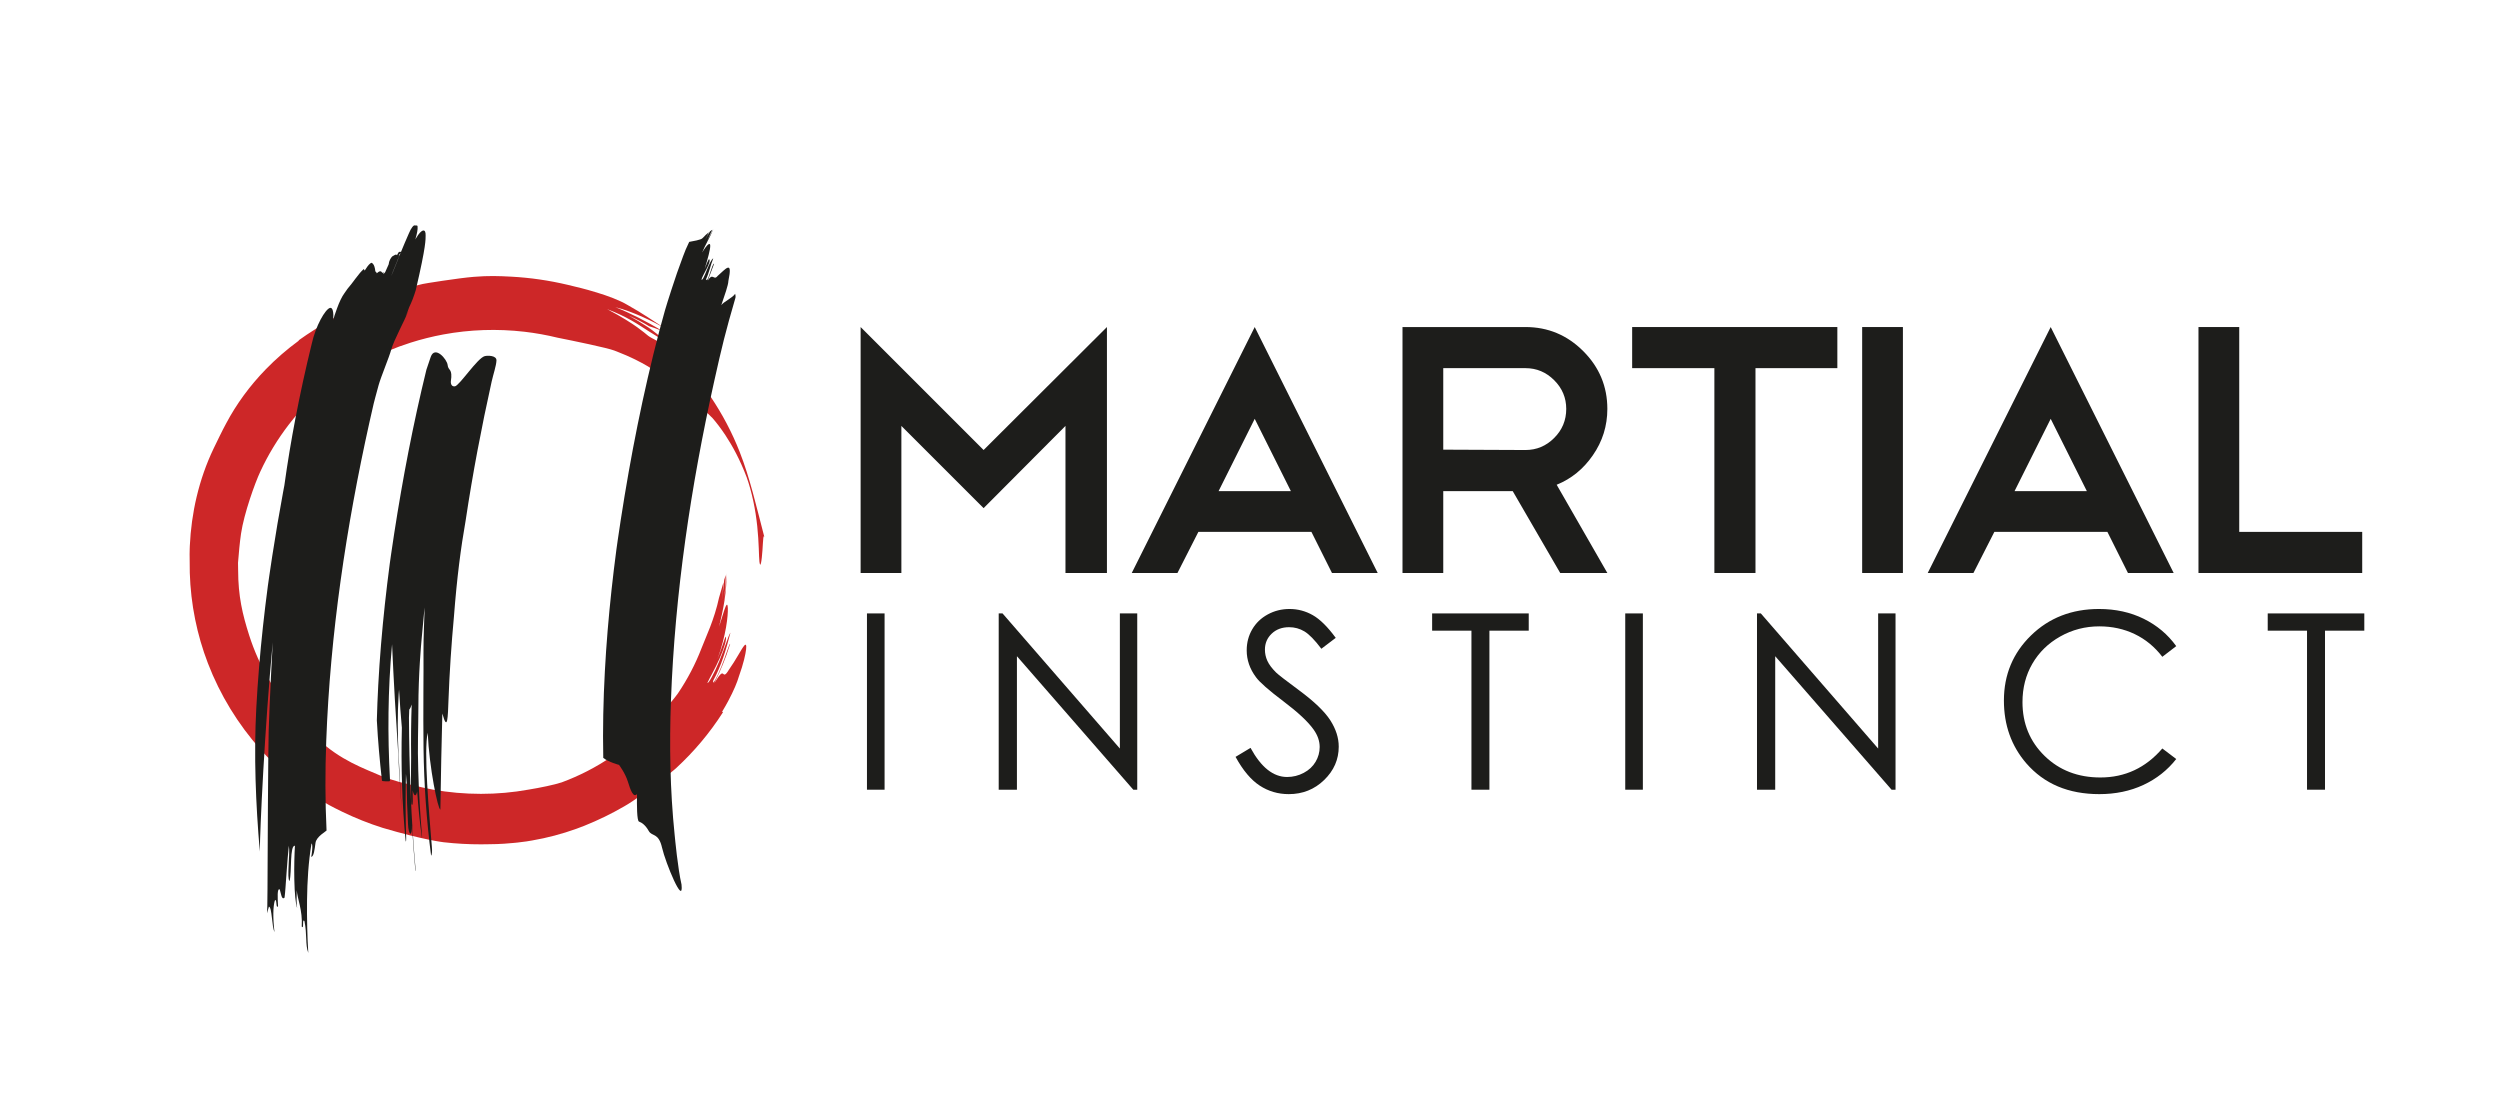
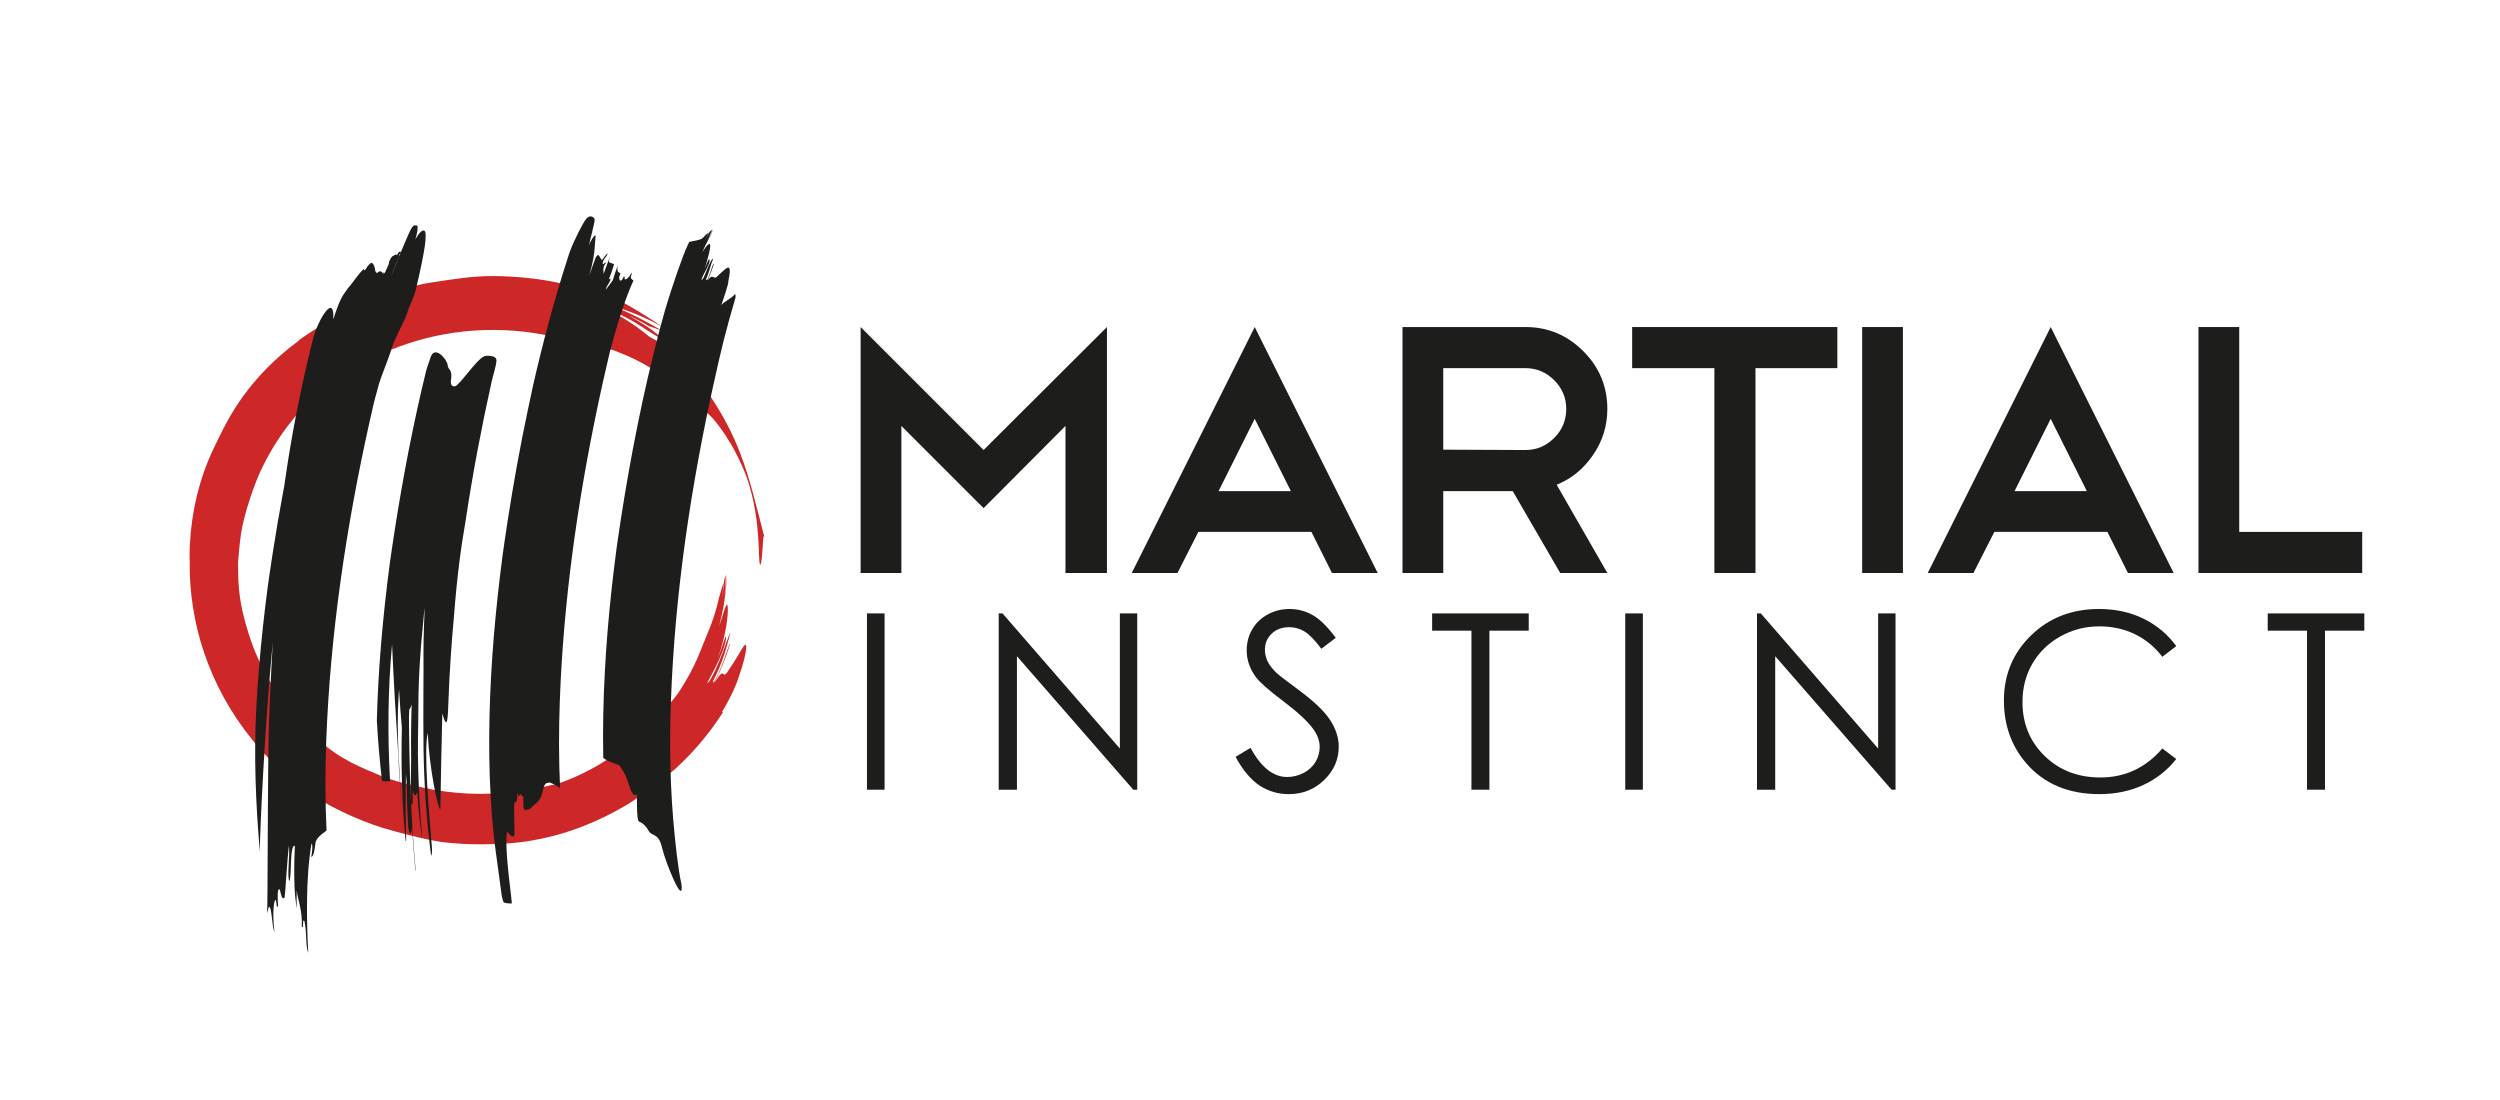
<svg xmlns="http://www.w3.org/2000/svg" version="1.1" id="LOGO" x="0px" y="0px" width="1000px" height="440px" viewBox="0 0 1000 440" enable-background="new 0 0 1000 440" xml:space="preserve">
  <g id="TYPO">
    <g id="INSTINCT">
      <path fill="#1D1D1B" d="M346.785,245.367h7.046v70.514h-7.046V245.367z" />
      <path fill="#1D1D1B" d="M399.482,315.881v-70.514h1.534l46.931,54.05v-54.05h6.95v70.514h-1.583l-46.544-53.395v53.395H399.482z" />
      <path fill="#1D1D1B" d="M494.222,302.745l5.994-3.595c4.217,7.765,9.089,11.646,14.621,11.646c2.361,0,4.584-0.552,6.66-1.653    c2.078-1.1,3.658-2.579,4.745-4.433c1.089-1.853,1.629-3.818,1.629-5.896c0-2.365-0.795-4.681-2.395-6.95    c-2.207-3.133-6.232-6.903-12.078-11.315c-5.883-4.437-9.543-7.65-10.979-9.633c-2.493-3.322-3.738-6.917-3.738-10.784    c0-3.068,0.734-5.865,2.205-8.389c1.468-2.526,3.54-4.516,6.207-5.968c2.668-1.456,5.568-2.182,8.701-2.182    c3.321,0,6.432,0.822,9.322,2.469c2.893,1.646,5.953,4.674,9.177,9.082l-5.749,4.363c-2.651-3.515-4.912-5.831-6.784-6.951    c-1.867-1.118-3.905-1.678-6.11-1.678c-2.845,0-5.172,0.864-6.974,2.588c-1.809,1.727-2.706,3.852-2.706,6.377    c0,1.533,0.313,3.019,0.956,4.457c0.64,1.439,1.806,3.004,3.5,4.697c0.925,0.896,3.959,3.243,9.107,7.047    c6.1,4.504,10.288,8.516,12.559,12.031c2.268,3.516,3.402,7.049,3.402,10.594c0,5.113-1.94,9.556-5.824,13.326    c-3.883,3.771-8.604,5.656-14.165,5.656c-4.28,0-8.166-1.143-11.649-3.428C500.372,311.941,497.161,308.114,494.222,302.745z" />
      <path fill="#1D1D1B" d="M572.855,252.269v-6.901h38.637v6.901h-15.726v63.612h-7.188v-63.612H572.855z" />
      <path fill="#1D1D1B" d="M650.097,245.367h7.048v70.514h-7.048V245.367z" />
      <path fill="#1D1D1B" d="M702.798,315.881v-70.514h1.533l46.927,54.05v-54.05h6.954v70.514h-1.583l-46.544-53.395v53.395H702.798z" />
      <path fill="#1D1D1B" d="M870.495,258.452l-5.562,4.27c-3.067-3.997-6.75-7.024-11.05-9.088c-4.299-2.059-9.021-3.09-14.162-3.09    c-5.63,0-10.837,1.351-15.627,4.05c-4.797,2.701-8.51,6.328-11.147,10.881c-2.638,4.556-3.955,9.676-3.955,15.363    c0,8.598,2.949,15.771,8.844,21.524c5.897,5.752,13.334,8.629,22.315,8.629c9.873,0,18.134-3.866,24.782-11.601l5.562,4.216    c-3.517,4.477-7.9,7.935-13.16,10.378c-5.256,2.446-11.128,3.668-17.613,3.668c-12.34,0-22.068-4.106-29.196-12.318    c-5.977-6.937-8.962-15.306-8.962-25.119c0-10.321,3.618-19.005,10.856-26.053c7.237-7.047,16.306-10.568,27.204-10.568    c6.583,0,12.524,1.301,17.832,3.906C862.758,250.106,867.104,253.753,870.495,258.452z" />
      <path fill="#1D1D1B" d="M907.087,252.269v-6.901h38.637v6.901h-15.723v63.612h-7.191v-63.612H907.087z" />
    </g>
    <g id="MARTIAL">
      <path fill="#1D1D1B" d="M360.551,170.367v58.83h-16.302v-98.381l49.191,49.189l49.335-49.189v98.381h-16.586v-58.83l-32.749,32.888    L360.551,170.367z" />
      <path fill="#1D1D1B" d="M524.571,212.754h-45.223l-8.366,16.443h-18.284l49.188-98.381l49.195,98.381h-18.287L524.571,212.754z     M487.429,196.45h28.922l-14.465-28.919L487.429,196.45z" />
      <path fill="#1D1D1B" d="M624.084,229.197l-18.995-32.747h-27.787v32.747h-16.303v-98.381h49.195    c8.976,0,16.68,3.213,23.105,9.637c6.426,6.43,9.64,14.131,9.64,23.107c0,6.807-1.939,12.996-5.813,18.571    c-3.782,5.482-8.602,9.404-14.461,11.767l20.273,35.299H624.084z M610.194,147.259h-32.893v32.604l32.893,0.143    c4.438,0,8.269-1.605,11.479-4.82c3.216-3.21,4.824-7.086,4.824-11.625c0-4.439-1.608-8.269-4.824-11.479    C618.463,148.868,614.633,147.259,610.194,147.259z" />
      <path fill="#1D1D1B" d="M652.862,130.816h82.077v16.442h-32.745v81.938h-16.443v-81.938h-32.889V130.816z" />
      <path fill="#1D1D1B" d="M744.865,130.816h16.299v98.381h-16.299V130.816z" />
      <path fill="#1D1D1B" d="M842.96,212.754h-45.22l-8.367,16.443H771.09l49.188-98.381l49.19,98.381h-18.283L842.96,212.754z     M805.82,196.45h28.917l-14.459-28.919L805.82,196.45z" />
      <path fill="#1D1D1B" d="M879.391,130.816h16.303v81.938h49.191v16.443h-65.494V130.816z" />
    </g>
  </g>
  <path id="CIRCLE" fill="#CD2728" d="M295.867,180.752c-3.032-7.733-6.921-15.09-11.521-21.93c-0.012-0.02-0.022-0.039-0.035-0.058  c-3.765-6.026-13.879-17.359-21.274-22.202c0.015-0.055-0.709-0.513-1.565-0.951c-0.237-0.129-0.469-0.252-0.699-0.365  c-0.607-0.328-1.18-0.664-1.495-0.922c-0.883-0.727-2.182-1.833-4.357-3.4c-2.174-1.566-6.135-4.154-12.083-7.276  c8.113,3.097,11.963,5.86,16.513,8.766c1.394,0.879,4.23,2.561,7.786,5.024c-2.823-2.775-6.258-5.458-7.834-6.492  c-2.479-1.636-5.076-3.204-7.754-4.69c3.809,1.725,6.347,3.176,8.098,4.233c1.178,0.367,2.724,0.887,4.779,1.705l-1.14-0.81  c-4.208-2.474-10.912-6.074-17.15-8.511c7.215,1.75,15.562,6.012,19.256,8.105c-3.021-1.939-8.698-5.854-14.39-9  c-6.41-3.812-18.315-6.746-23.84-8.028c-7.578-1.803-15.177-2.887-22.684-3.287c-5.042-0.27-8.952-0.408-14.978,0.071  c-6.026,0.478-20.351,2.77-20.388,2.854c-6.417,1.416-12.625,3.299-18.571,5.604c-4.708,1.825-9.25,3.906-13.629,6.215  c0,0-9.091,4.73-17.417,10.699c0,0.057,0,0.114,0,0.174c-4.726,3.46-9.144,7.287-13.151,11.412  c-6.446,6.618-11.815,13.997-15.854,21.627c-1.639,2.991-3.565,7.054-5.037,10.072c-5.977,12.471-8.923,25.925-9.523,38.901  c0,0-0.099,2.235-0.088,3.36c0.011,1.128,0.075,7.522,0.075,7.522c0.383,12.576,2.882,24.776,7.252,36.142  c4.873,12.691,12.034,24.356,21.119,34.577c0.499,0.559,1.005,1.106,1.515,1.651v0.002c0.4,0.427,0.802,0.852,1.208,1.272  c11.757,11.059,19.14,15.808,19.14,15.808c0.353,0.228,2.294,1.979,10.69,6.047c5.285,2.56,10.716,4.731,16.245,6.476  c16.231,4.82,24.345,5.748,24.345,5.748c5.017,0.573,10.006,0.844,14.956,0.836c0,0,0.989,0.005,2.654-0.033  c1.258-0.002,2.512-0.03,3.762-0.074c0,0,2.91-0.166,2.91-0.146c3.521-0.259,5.272-0.457,5.272-0.457  c1.893-0.175,5.877-0.781,5.908-0.841c5.946-1.022,11.833-2.57,17.699-4.682c1.053-0.384,2.098-0.774,3.147-1.193  c5.643-2.265,10.919-4.847,15.893-7.734c0.435-0.239,0.945-0.547,1.512-0.9c1.083-0.65,3.178-2.058,3.161-2.091  c3.775-2.595,8.572-6.168,12.492-9.309c2.539-1.994,3.779-3.139,3.779-3.139c6.891-6.373,13.143-13.674,18.628-22.253  l-0.362-0.194c0.885-1.459,1.708-2.895,2.436-4.263c2.204-4.11,3.65-7.654,4.229-9.7c1.985-5.516,2.688-9.02,2.924-10.923  c0.213-1.91-0.081-2.247-0.656-1.641c-0.575,0.606-1.464,2.147-2.543,3.974c-1.077,1.829-2.368,3.936-3.65,5.733  c-1.604,2.682-1.915,1.938-2.375,1.623c-0.235-0.162-0.506-0.22-1.021,0.273c-0.514,0.491-1.253,1.54-2.5,3.543  c1.533-3.021,2.554-5.351,3.519-7.707c0.949-2.362,1.847-4.754,2.854-8.006c-0.282-0.489-1.659,4.544-3.457,8.92  c-1.757,4.396-3.772,8.126-3.314,5.731c1.572-2.837,2.899-6.019,4.021-9.297c1.123-3.277,2.041-6.647,2.882-9.894  c-0.81,0.997-2.413,6.552-4.509,11.485c-2.041,4.956-4.454,9.269-4.705,8.557c0.717-1.633,3.082-5.648,4.845-9.673  c1.795-4.003,2.99-7.955,2.485-8.749c-0.103-0.16-0.585,1.356-1.246,3.278c-0.652,1.924-1.495,4.25-2.108,5.782  c3.486-9.568,4.298-17.472,4.18-20.475c-0.068-1.516-0.352-1.839-0.858-0.686c-0.523,1.146-1.245,3.777-2.638,8.044  c0.744-3.013,1.595-6.674,2.167-10.441c0.577-3.765,0.876-7.631,0.776-10.938c-0.022,1.649-0.165,3.893-0.389,6.092  c-0.225,2.197-0.534,4.352-0.741,5.852c0.503-3.69,0.793-7.429,0.847-11.169c-0.196,0.587-0.405,1.25-0.615,1.942  c-0.251,2.769-0.598,5.528-0.963,8.388c0.313-2.43,0.529-4.88,0.648-7.344l-1.76,6.121c-0.911,4.246-2.241,8.268-3.568,11.715  c-1.322,3.455-2.634,6.34-3.435,8.472c-2.438,6.339-5.617,12.389-9.42,18.029c-5.599,7.741-17.167,18.604-26.572,25.354  c-6.251,4.249-12.953,7.676-19.93,10.256c-2.953,0.981-8.72,2.167-13.214,2.894c-12.529,2.278-25.605,2.263-38.326,0.009  c-4.407-0.784-13.118-3.048-13.14-2.982c-1.814-0.519-5.603-1.646-7.508-2.483c-6.662-2.926-16.448-6.238-25.465-14.919  c-9.017-8.68-13.892-14.228-19.553-23.747c-3.212-5.562-5.841-11.446-7.794-17.562c-2.694-8.424-4.414-15.692-4.429-26.077  c-0.001-0.628-0.028-1.652-0.048-2.951c0.306-3.912,0.706-8.256,1.209-11.677c1.187-8.06,5.609-20.359,7.685-24.751  c3.185-6.903,7.009-13.094,11.324-18.74c2.785-3.638,5.78-7.05,8.997-10.266c1.916-1.67,3.885-3.28,5.92-4.808  c10.031-7.843,21.616-13.909,33.925-17.827c4.267-1.357,8.628-2.445,13.05-3.272c10.613-1.972,21.616-2.339,32.462-1.088  c4.447,0.516,8.871,1.313,13.242,2.377c6.577,1.316,19.984,4.074,22.755,5.159c3.219,1.26,0.965,0.371,0.873,0.334  c4.861,1.859,11.339,4.903,15.718,8.084s19.25,14.895,22.674,18.62c1.582,1.83,3.297,4.053,5.104,6.778  c2.803,4.254,5.834,9.736,8.53,16.864c1.001,2.805,1.909,6.066,2.63,9.445c0.73,3.38,1.251,6.882,1.597,10.15  c0.704,6.547,0.626,12.147,0.878,14.235c0.201,1.493,0.409,1.369,0.625,0.435c0.108-0.435,0.211-1.228,0.312-2.073  c0.095-0.857,0.181-1.832,0.253-2.809c0.289-3.902,0.303-7.87,1.009-4.547C302.491,202.324,299.969,191.196,295.867,180.752z" />
  <g id="BRUSHES">
    <path fill="#1D1D1B" d="M269.847,333.813c-1.833-17.84-2.124-35.824-1.462-53.739c1.582-42.821,7.968-85.601,17.259-127.4   c3.139-14.12,4.505-19.729,8.552-33.622c0.142-0.853-0.178-1.384-0.118-1.555c-1.07,1.662-4.62,3.209-5.549,4.541   c1.35-4.015,2.784-7.966,2.828-9.66c0.914-4.421,0.656-5.556-0.283-5.292c-0.931,0.267-2.494,1.975-4.021,3.291   c-1.665,2.093-1.796-1.592-3.95,1.874c0.981-2.702,1.485-4.053,2.537-6.746c-0.332-0.303-1.016,1.818-1.652,3.728   c-0.64,1.908-1.244,3.604-1.563,2.436c1.208-2.519,1.785-5.621,2.875-8.317c-0.71,0.266-1.709,2.584-2.592,4.742   c-0.887,2.158-1.674,4.156-2.126,3.765c0.132-0.781,1.157-2.585,2.032-4.305c0.873-1.72,1.599-3.359,1.054-3.87   c-0.224-0.205-1.295,2.518-1.803,3.882c1.315-4.288,2.232-7.711,2.235-9.195c0.016-1.481-1.006-1.001-3.253,2.635   c1.097-2.708,3.218-6.298,4.534-9.338c-0.795,1.461-2.172,3.841-2.747,5.164c0.717-1.627,1.475-3.266,2.324-4.938   c-0.305,0.178-0.624,0.396-0.946,0.63c-0.751,1.183-1.434,2.375-2.002,3.654c0.483-1.087,0.985-2.182,1.525-3.295   c-0.799,0.645-1.632,1.426-2.458,2.313c-0.565,0.805-4.13,1.28-5.396,1.56c-0.485,1.001-0.947,2.013-1.39,3.033   c-0.359,0.897-0.712,1.799-1.055,2.702c-1.685,4.434-3.224,8.924-4.677,13.438c-2.659,8.26-2.578,8.146-4.852,16.537   c-6.503,24.792-11.466,50.043-15.374,75.293c-0.425,2.743-0.838,5.491-1.233,8.238c-0.183,1.277-0.365,2.555-0.542,3.832   c-0.708,5.374-1.364,10.756-1.946,16.145c-1.168,10.825-2.091,21.678-2.669,32.55c-0.614,11.527-0.878,23.086-0.637,34.632   c2.187,1.742,6.302,2.797,6.302,2.797s2.479,3.269,3.54,6.696c1.056,3.431,2.169,6.556,3.652,4.997   c-0.083,4.266-0.052,10.677,0.796,10.983c1.258,0.463,2.621,1.494,3.915,3.784c1.299,2.291,3.909,0.545,5.309,6.668   s8.722,23.811,7.791,14.743C271.1,347.235,270.037,335.674,269.847,333.813z" />
+     <path fill="#1D1D1B" d="M252.335,110.687c0.204-0.601,0.492-1.21,0.311-1.667c-0.689,1.44-1.472,2.429-2.436,2.725   c-1.01-0.052,0.296-1.058-0.705-1.111c-0.462,0.906-0.851,2.058-1.677,1.436c-0.099-0.345-0.06-0.749-0.185-1.08   c0.185-0.556,0.365-1.132,0.536-1.734c-0.976-0.354-1.476-0.533-1.093-3.052c-0.654,1.724-1.327,3.813-2.015,5.999   c-0.174,0.218-0.349,0.441-0.523,0.672c-0.833,1.096-1.645,2.275-2.157,2.934c-0.051-0.646,0.554-1.585,1.081-2.429   c0.526-0.848,0.971-1.604,0.573-1.96c-0.198,0.084-0.38,0.236-0.553,0.429c0.851-2.214,1.644-4.349,2.133-6.193l-1.95-0.73   c-0.485-0.183,0.4-2.563,1.357-4.9c-0.973,2.328-2.747,7.091-3.578,9.494l-0.027-0.009c-0.017-0.441-0.07-0.931-0.077-1.441   c-0.013-0.957,0.149-1.989,1.041-2.81c-0.586-0.846-0.763,0.968-1.355,0.126c0.257-2.088,1.931-2.702,2.013-4.097   c-0.899,0.877-1.71,1.917-2.481,3.039c0.062-0.166,0.124-0.333,0.187-0.499c-0.978-0.359-1.03-3.16-2.435-0.914   c-0.916,2.437-1.783,4.877-2.621,7.324c1.429-4.979,2.081-8.897,2.216-11.693c0.135-2.789,0.514-4.438,0.161-4.403   c-0.353,0.036-1.908,2.046-2.592,4.249c0.615-2.462,2.297-9.236,2.351-10.067c0.015-0.25,0.022-0.48-0.002-0.638   c-0.027-0.154-0.069-0.272-0.128-0.35c-0.119-0.154-1.474-1.746-3.104,0.057c-1.629,1.803-5.42,10.105-5.803,11.07   c-0.381,0.966-0.626,1.588-0.931,2.385c-0.288,0.87-0.575,1.739-0.854,2.611c-5.385,16.727-9.938,33.764-13.832,50.953   c-0.623,2.975-1.28,6.079-2.006,9.39c-3.151,14.853-5.836,29.798-8.15,44.743c-0.425,2.743-0.838,5.491-1.232,8.238   c-0.183,1.277-0.365,2.555-0.542,3.832c-0.077,0.563-0.155,1.124-0.231,1.687c-0.708,5.377-1.365,10.761-1.947,16.151   c-1.169,10.825-2.091,21.678-2.669,32.55c-1.112,20.923-1.089,41.954,1.053,62.812c0.178,1.735,0.838,7.061,3.229,24.451   c0.257,1.308,0.504,2.115,0.741,2.588c0.235,0.458,2.997,0.594,3.224,0.571c0.452-0.049-2.82-20.021-1.971-27.879   c-0.065-2.603,2.147,2.965,3.124,0.344c-0.075-2.576-0.144-9.819-0.141-12.424c0.012-0.021,0.022-0.036,0.035-0.058   c0.777-1.28,1.095,0.158,1.208-3.036c0.107-3.192,0.289,1.155,0.849-0.105c0.188-1.109,1.063-0.406,1.066,0.594   c1.042-2.538-0.007,5.087,1.051,5.081c1.04-0.007,2.08-0.019,3.049-1.283c0.973-1.265,3.431-1.719,4.277-6.727   c0.561-2.501,1.25-2.818,2.292-2.809c0.007-0.549,3.569,1.164,4.542,2.206c-0.55-11.741-0.53-23.513-0.097-35.254   c1.461-39.56,7.026-79.084,15.19-117.834c0,0,0.377-1.698,0.549-2.586c0.498-2.33,1.003-4.657,1.52-6.98   c0.861-3.874,1.759-7.742,2.677-11.605c0.522-2.02,1.053-3.99,1.589-5.926c1.135-4.058,2.317-7.961,3.609-11.785   c1.292-3.814,2.696-7.577,4.307-11.154C252.858,111.869,252.131,111.286,252.335,110.687z M205.66,321.439c0-0.008,0-0.016,0-0.023   C206.449,320.108,206.046,320.79,205.66,321.439z" />
    <path fill="#1D1D1B" d="M179.394,280.073c0.41-11.106,1.146-22.21,2.17-33.294c1.214-15.8,2.758-27.572,4.706-38.655   c2.796-18.619,6.31-37.129,10.382-55.451c0.628-2.827,1.859-6.412,1.934-8.474c0.075-2.061-3.521-2.037-4.669-1.754   c-2.923,0.717-10.187,11.885-11.97,12.095c-1.784,0.212-1.612-1.908-1.612-1.908c0.828-5.404-1.061-4.245-1.273-6.579   c-0.212-2.334-5.106-8.002-6.774-3.285c-0.567,1.604-1.142,3.311-1.722,5.102c-5.3,21.628-9.486,43.555-12.88,65.479   c-0.424,2.745-0.838,5.491-1.232,8.24c-0.183,1.277-0.365,2.554-0.541,3.83c-0.708,5.375-1.364,10.76-1.946,16.15   c-1.169,10.824-2.091,21.678-2.67,32.55c-0.248,4.667-0.436,9.339-0.56,14.013c0.455,8.458,1.128,15.909,2.043,24.132   c0.032,0.32,3.081,0.353,3.149,0.183c0.07-0.254,0.083-0.701,0.043-0.987c-0.94-17.461-0.85-35.132,0.852-53.749   c0.643,14.641,1.507,29.359,2.492,44.132c0.286,7.825,0.934,15.009,1.409,22.863c-0.417-8.045-0.973-15.604-1.321-23.247   c-0.343-7.642-0.475-15.369,0.061-23.687l0.149-1.952c0.3,5.172,0.686,10.242,1.131,15.283   c-0.361,15.285,0.046,30.541,1.535,45.506c0.152-0.024,0.234-0.654,0.188-1.384c-0.277-8.511-0.28-17.07-0.086-25.634   l0.285,3.581c0.048,5.503,0.216,11.007,0.545,16.52c0.075,2.062,0.503,3.746,0.947,3.83c0.427,0.01,0.685-1.532,0.628-3.51   c0.358,6.135,0.809,12.28,1.372,18.429c0.083-0.017,0.115-0.352,0.072-0.75c-1.847-20.348-2.521-40.681-2.65-60.63l0.128-3.265   c0.345-0.325,0.672-1.028,0.961-1.992c-0.236,7.043-0.315,14.048-0.217,21.07c-0.109,5.845-0.115,11.69,0.009,17.543   c0.017,0.844,0.174,1.544,0.37,1.558c0.177,0.021,0.296-0.68,0.286-1.564l-0.059-4.298c0.244,1.178,0.579,1.942,0.939,2.014   c0.348,0.073,0.651-0.524,0.878-1.521c0.428,6.288,1.033,12.494,1.901,18.5c0.067-0.132,0.083-0.498,0.034-0.846   c-0.754-8.763-1.29-17.467-1.513-26.224c-0.331-9.093,0.051-17.463,0.055-24.937c0.006-13.596,1.132-25.792,1.329-27.813   c0.585-6.004,1.136-12.252,1.136-12.252c0.106,0.527-0.511,12.18-0.422,18.167c0.089,5.984-0.179,23.728,0.015,38.201   c0.203,14.472,1.192,28.721,3.025,42.851c0.369-0.249,0.489-1.94,0.29-3.737c-1.128-13.546-3.281-38.185-1.642-45.432   c0.615,14.118,4.119,30.84,5.069,30.735c0.214-14.382,0.473-27.083,0.785-38.405C179.04,293.14,179.152,286.602,179.394,280.073z" />
    <path fill="#1D1D1B" d="M170.25,94.202c0.048-1.491-0.336-2.118-1.017-1.986c-0.679,0.137-1.667,1.093-2.771,2.999l-0.329,0.563   c0.632-2.15,1.032-4.012,0.898-5.181c-0.079-0.63-0.648-0.361-1.045-0.4c-0.431-0.381-1.558,0.968-2.446,3.179   c-1.144,2.521-2.22,5.207-3.296,7.759c-1.27,3.149-2.493,6.342-3.764,9.319c0.216-0.542,0.434-1.115,0.657-1.734   c0.785-1.946,0.783-1.948,1.6-3.919c0.269-0.74,0.262-0.756,1.068-2.529l-0.573,0.786l0.459-0.706l-0.34,0.098l0.424-0.24   l-0.083-0.413c1.228-1.228,0.329-1.097,0.329-1.097c-0.195-0.039-0.163,0.129-0.417,0.065c-0.179,0.151-0.385,0.403-0.807,1.306   c-0.353-0.383-0.353-0.411-1.939,0.526c-0.595,0.646-1.287,1.832-1.387,3.124c-0.659,1.437-0.66,1.437-1.387,3.124   c-0.34,0.427-0.423,0.521-0.701,0.829c0.129-0.836-0.086-1.037-0.492-0.437c-0.386-1.114-1.198-0.823-2.188,0.079   c-0.111-0.418-0.3-0.66-0.564-0.702c-0.134-1.513-0.461-2.559-1.002-3.147l-0.524-0.373c-0.632,0.202-1.503,1.146-2.436,2.689   l-0.315,0.454l-0.318-0.646c-2.039,1.688-4.464,5.619-6.509,7.889l-1.26,1.795c-0.966,1.291-2.035,3.483-2.984,6.133   l-0.983,2.804l-0.512,1.8c0.211-3.206-0.209-5.14-1.32-4.848c-1.839,0.518-5.707,7.063-7.339,14.587   c-2.443,9.972-4.583,19.783-6.478,29.69c-1.677,8.781-3.157,17.636-4.417,26.727c-0.159,0.839-0.319,1.679-0.475,2.518   c-1.585,8.538-3.03,17.095-4.355,25.65c-0.424,2.743-0.837,5.491-1.232,8.238c-0.183,1.277-0.365,2.555-0.542,3.832   c-0.708,5.377-1.364,10.761-1.947,16.151c-1.168,10.825-2.091,21.678-2.669,32.55c-1.019,19.149-0.235,38.39,1.403,57.504   c0.076-8.949,1.868-48.49,5.17-83.683c0,0-1.242,22.553-1.623,35.317c-0.19,6.453-0.479,54.31-0.441,56.325   c-0.012,4.605-0.029,9.192-0.111,13.806l-0.113,2.935l0.762-2.682c0.663,0.182,0.923,2.161,1.18,4.396   c0.251,2.23,0.521,4.743,1.052,5.86c-0.361-2.995-0.489-5.53-0.461-7.639c0.032-2.104,0.226-3.771,0.57-4.965   c0.928-1.42,0.379,3.609,1.305,2.185c-0.167-3.397-0.408-7.308,0.695-6.688c0.505,1.58,0.728,4.433,1.913,3.258   c0.26-1.876,0.501-5.872,0.802-9.984c0.295-4.115,0.641-8.354,0.916-10.771c0.29,1.733,0.047,5.03-0.096,8.02   c-0.147,2.987-0.197,5.666,0.359,6.115c0.51-1.716,0.487-5.332,0.644-8.475c0.152-3.142,0.469-5.807,1.527-5.618   c-0.191,3.093-0.364,8.563-0.246,13.644c0.104,5.079,0.518,9.768,1.133,11.248c-0.275-1.239-0.268-4.404-0.169-7.157   c0.153,1.787,0.717,3.757,1.213,6.013c0.543,2.46,0.997,5.248,0.786,8.576c1.057,1.266,0.024-3.491,1.089-2.218   c0.551,2.729,0.624,5.056,0.71,7.14c0.088,2.082,0.189,3.929,0.824,5.598c-0.215-3.216-0.334-6.623-0.424-10.17   c-0.086-3.545-0.125-7.225-0.077-10.968c0.098-7.483,0.543-15.229,1.791-22.638c0.7,0.293,0.063,4.689-0.119,5.338   c1.043-0.064,1.352-2.879,1.717-5.592c0.331-2.487,4.197-4.585,4.416-4.917c-0.578-11.924-0.563-23.88-0.123-35.805   c1.582-42.821,7.969-85.601,17.259-127.4c0.56-2.521,1.132-5.037,1.715-7.553c0,0,0.938-3.715,1.965-7.361   c1.027-3.648,4.126-10.883,5.112-14.412c0.985-3.53,5.139-11.198,6.886-15.391l-1.231,2.405   c0.505-1.222,1.014-2.417,1.458-3.799c1.012-2.036,1.938-4.506,2.636-6.813C170.58,97.826,170.203,95.69,170.25,94.202z" />
  </g>
</svg>
